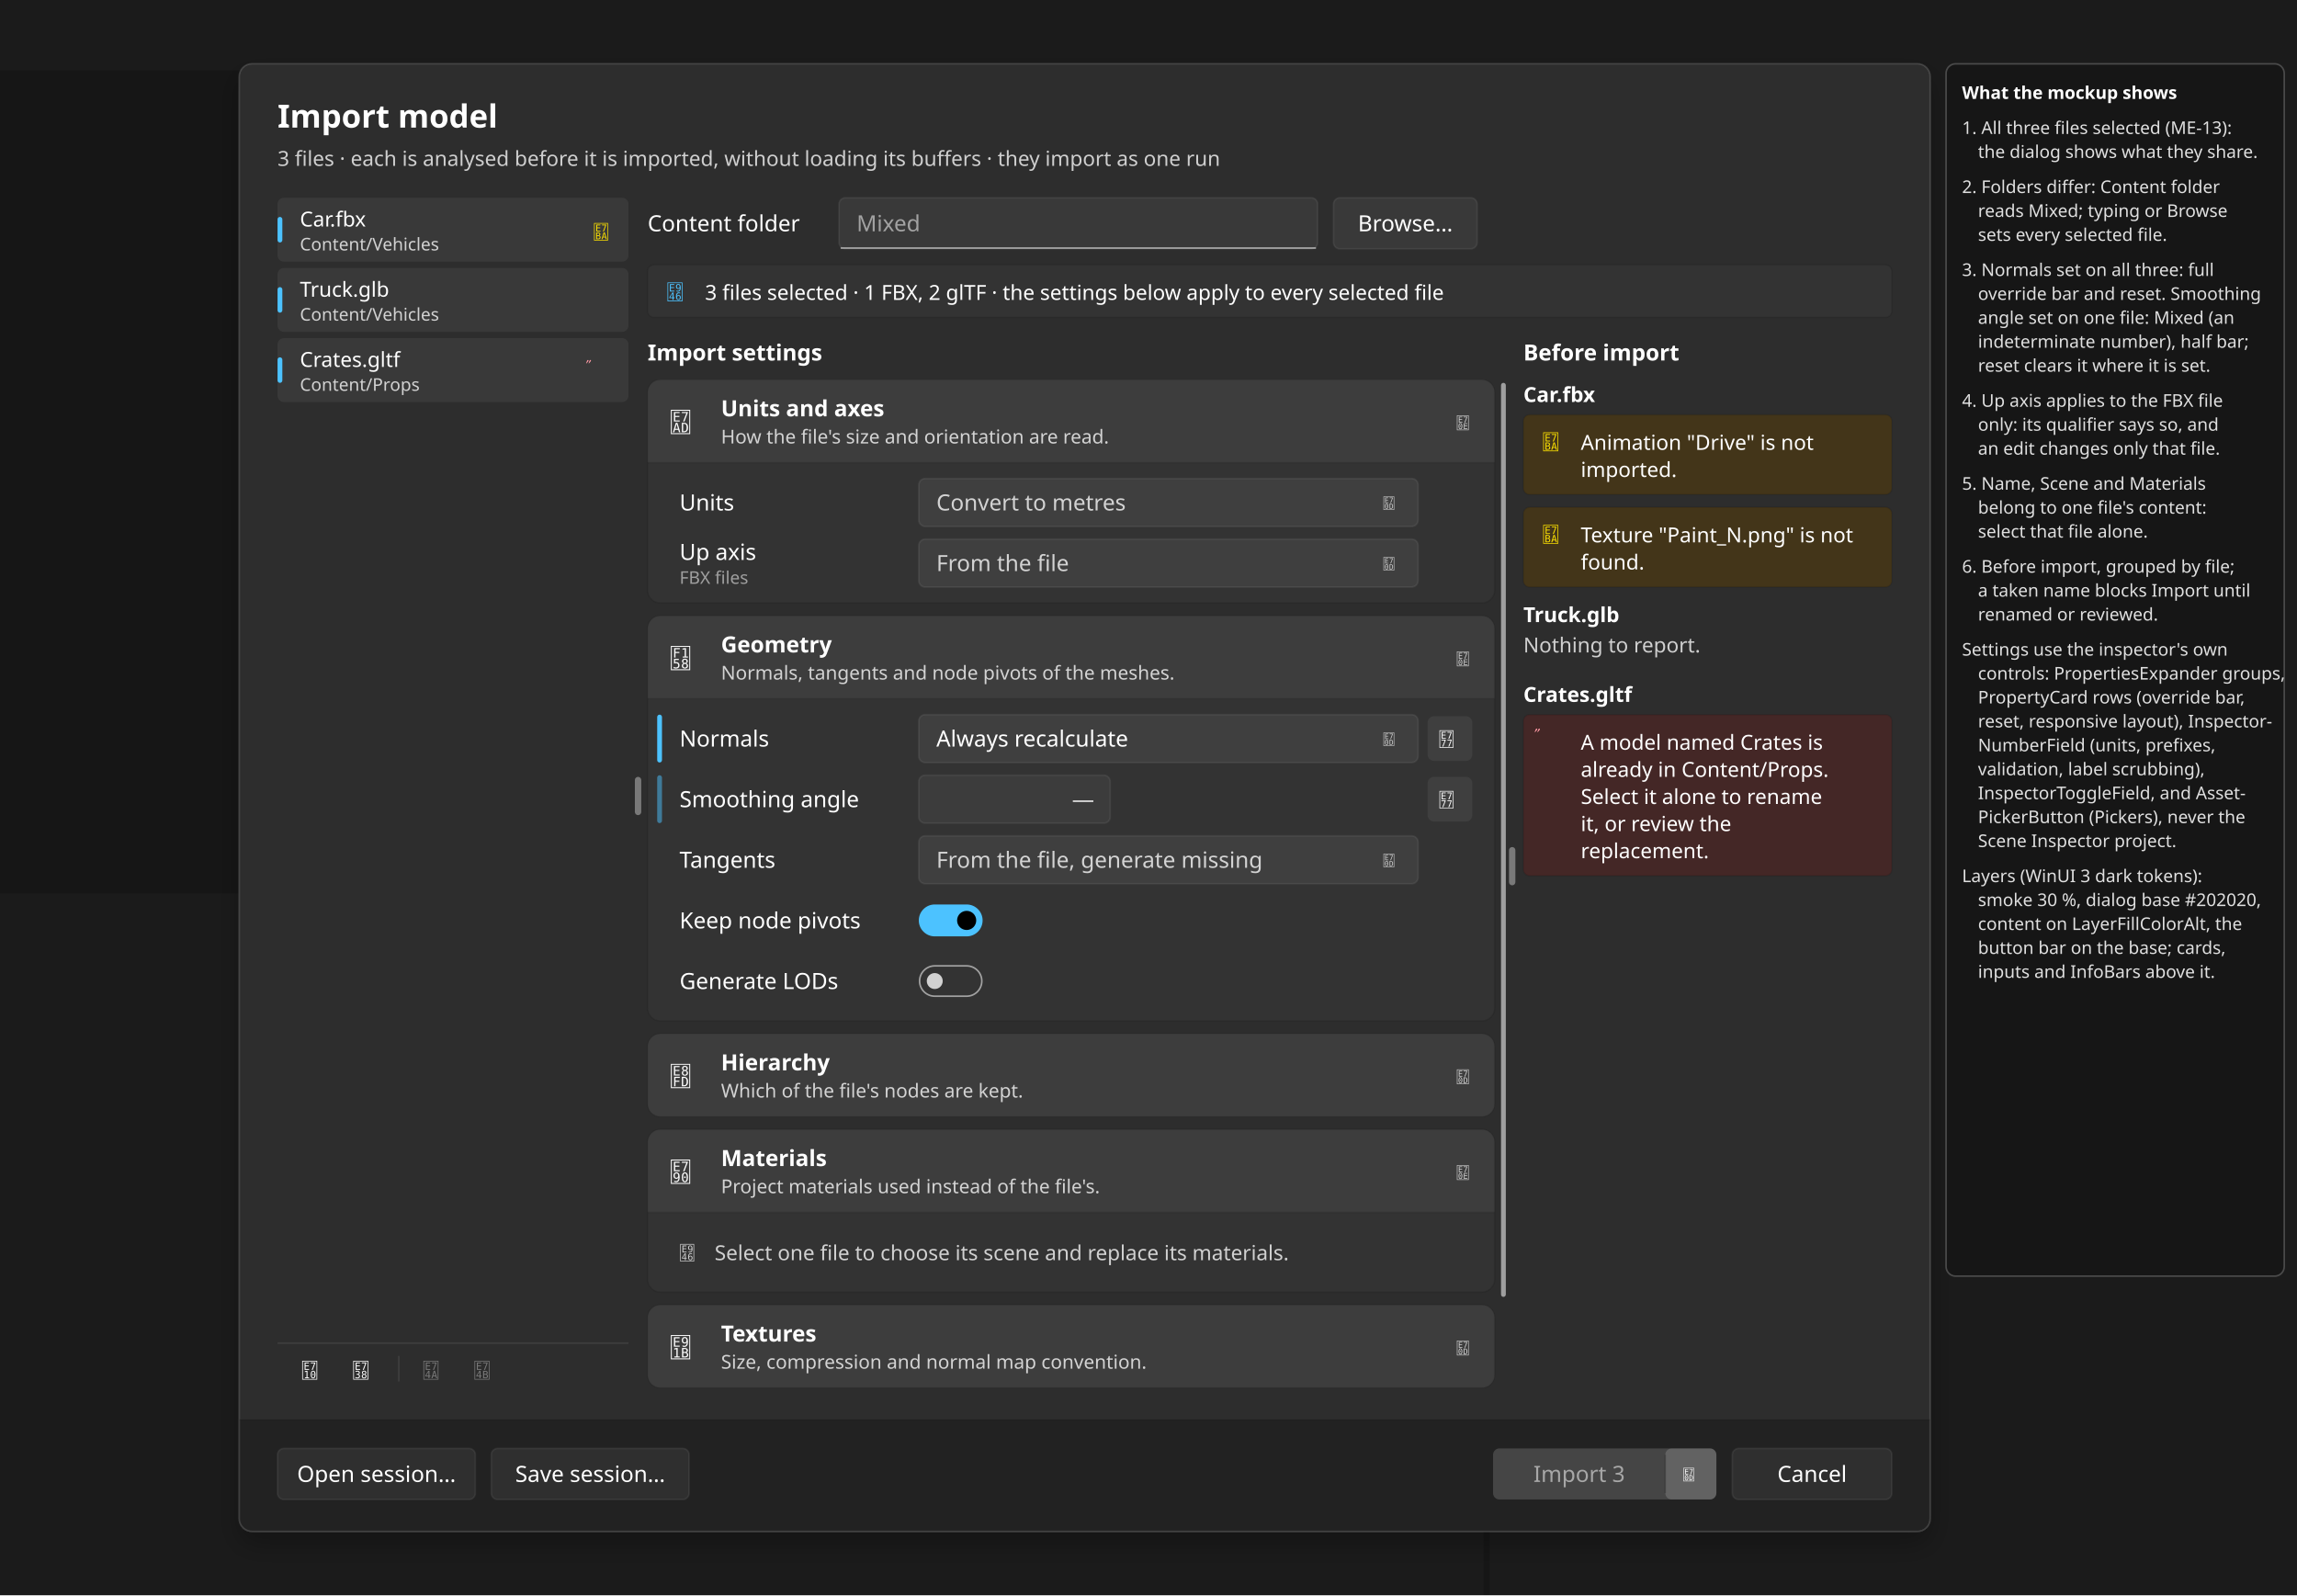
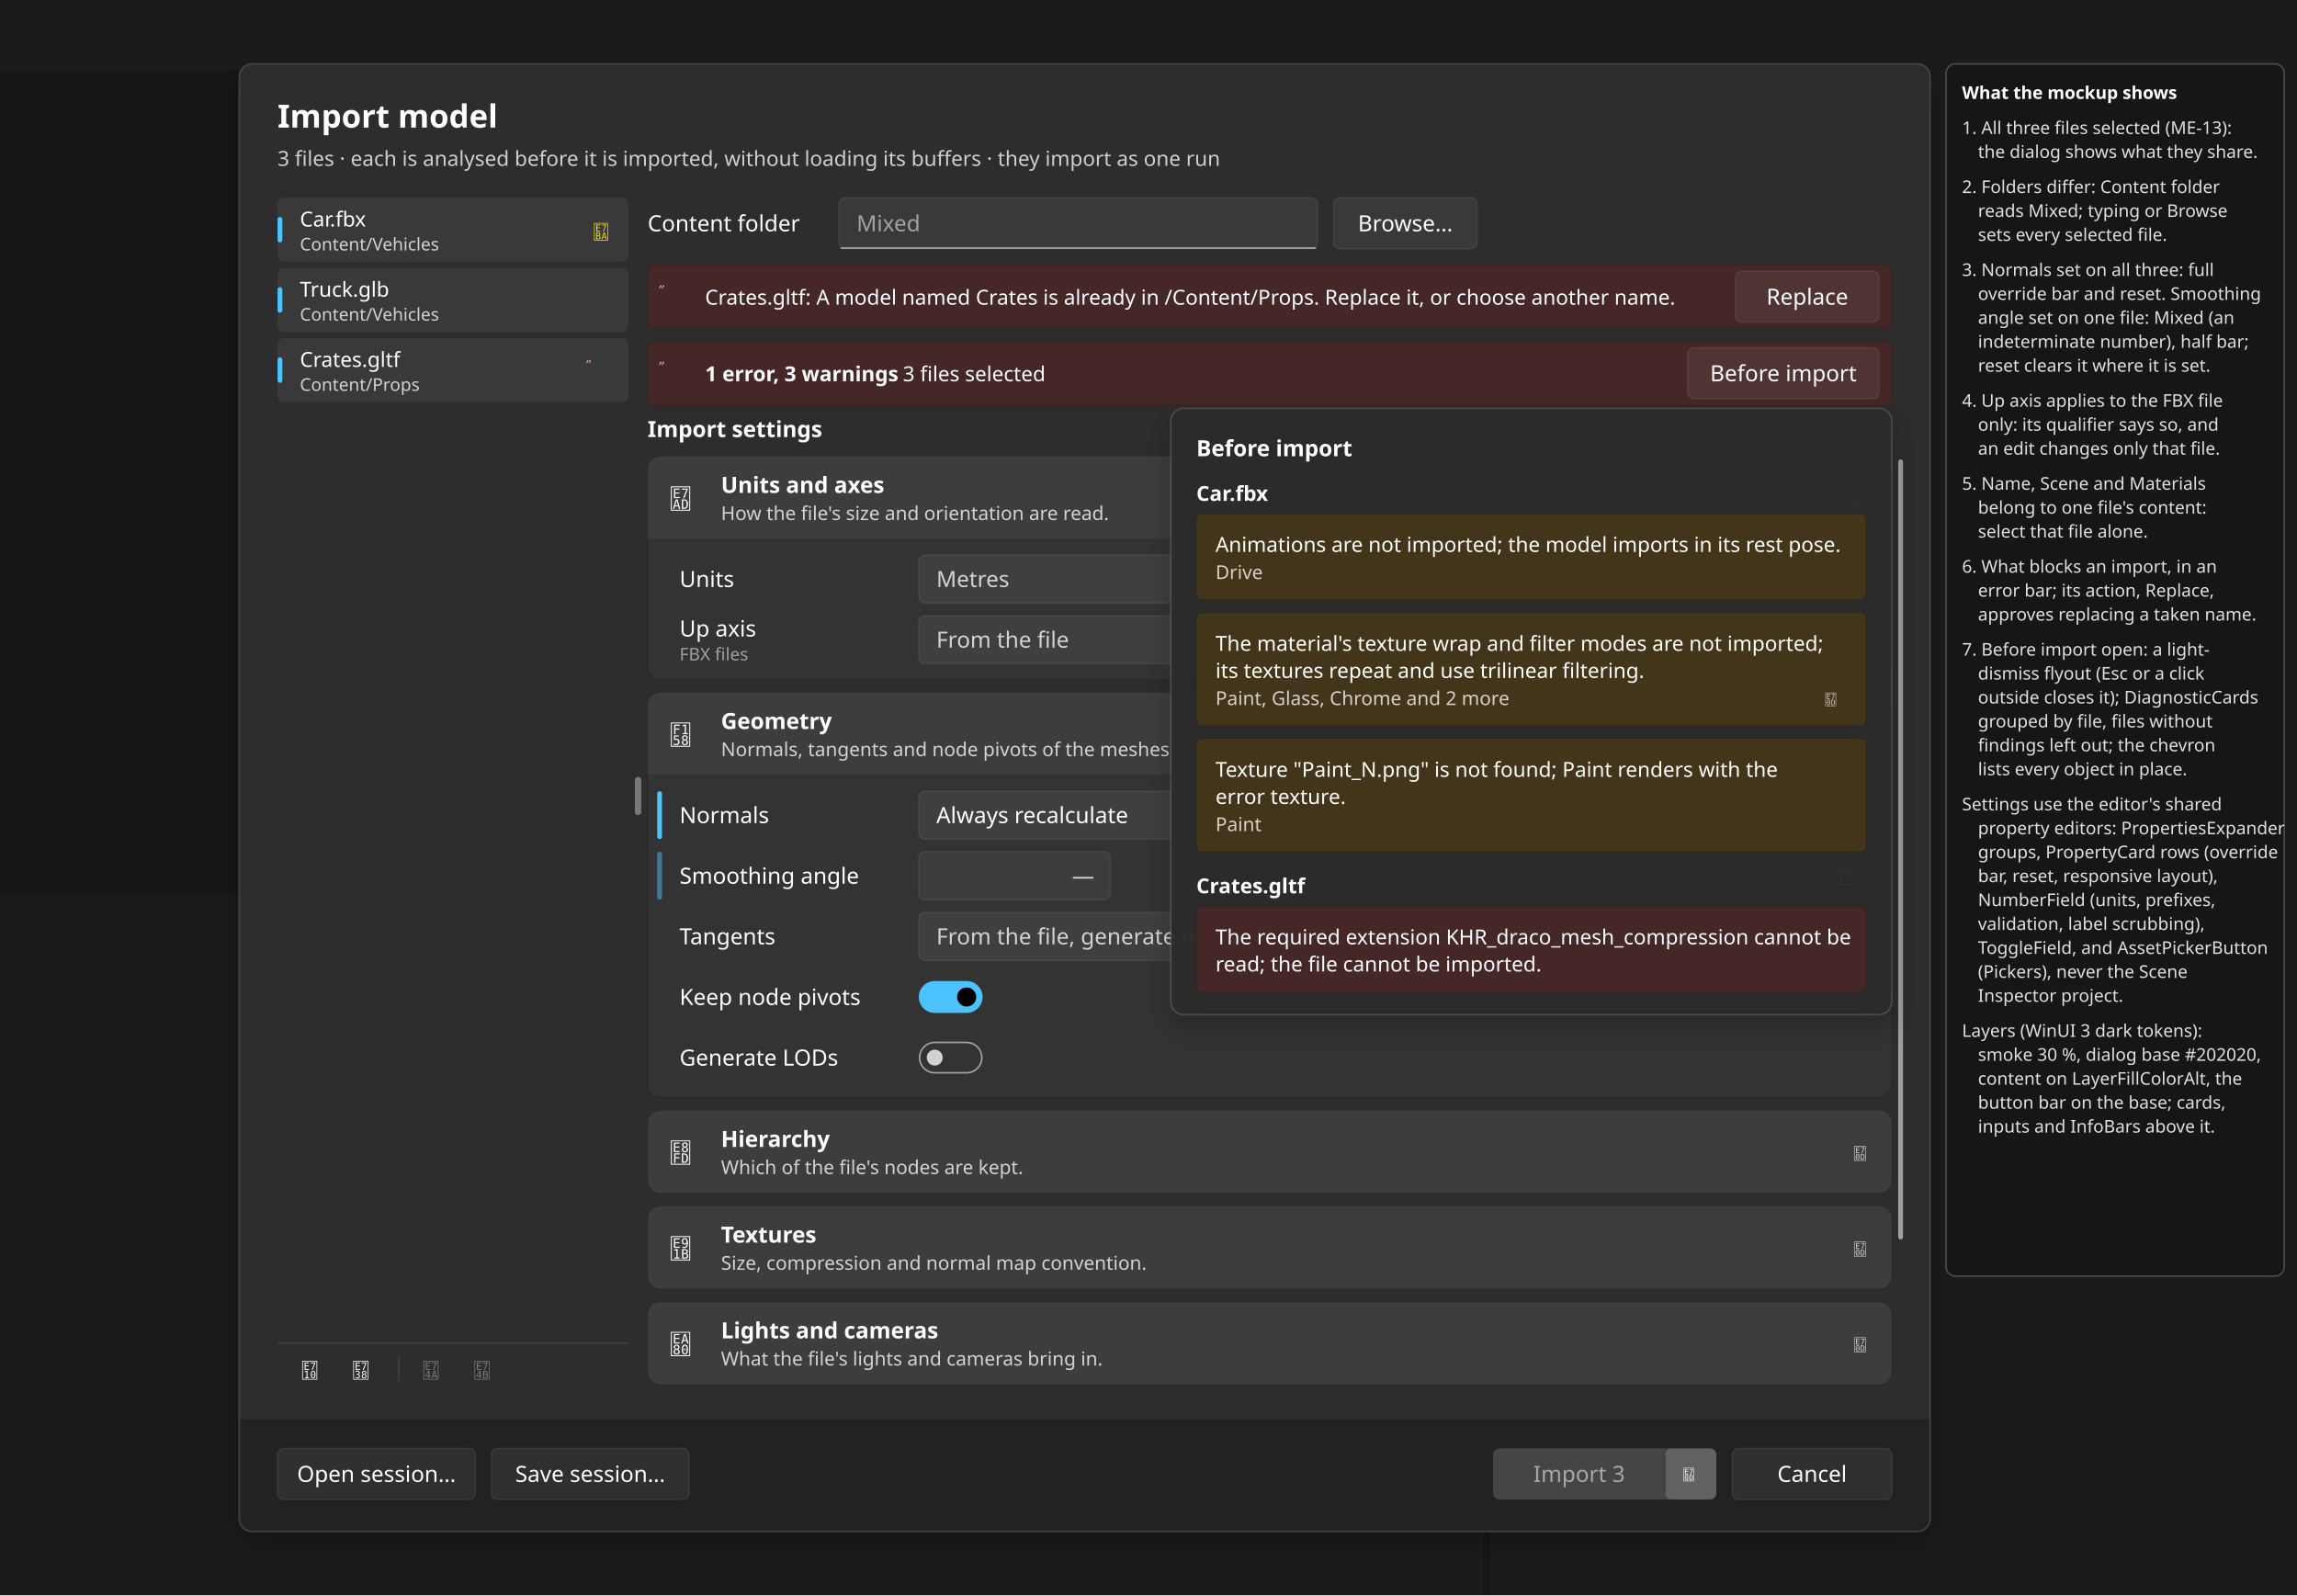
<svg xmlns="http://www.w3.org/2000/svg" width="1440" height="1000" viewBox="0 0 1440 1000" font-family="Segoe UI Variable, Segoe UI, sans-serif" font-size="14">
  <defs>
    <filter id="shadow" x="-20%" y="-20%" width="140%" height="140%">
      <feDropShadow dx="0" dy="8" stdDeviation="8" flood-color="#000000" flood-opacity="0.26" />
    </filter>
  </defs>
  <rect width="1440" height="1000" fill="#202020" />
  <rect x="0" y="0" width="1440" height="44" fill="#ffffff" fill-opacity="0.03" />
  <rect x="0" y="560" width="930" height="440" fill="#ffffff" fill-opacity="0.03" />
  <rect x="934" y="44" width="506" height="956" fill="#ffffff" fill-opacity="0.03" />
  <rect width="1440" height="1000" fill="#000000" fill-opacity="0.30" />
  <rect x="150" y="40" width="1060" height="920" rx="8" fill="#202020" stroke="#757575" stroke-opacity="0.40" filter="url(#shadow)" />
  <path d="M158,40 H1202 A8,8 0 0 1 1210,48 V890 H150 V48 A8,8 0 0 1 158,40Z" fill="#ffffff" fill-opacity="0.051" />
  <line x1="150" y1="890" x2="1210" y2="890" stroke="#000000" stroke-opacity="0.10" />
  <text x="174" y="80" font-size="20" font-weight="600" fill="#ffffff">Import model</text>
  <text x="174" y="104" font-size="13" fill="#ffffff" fill-opacity="0.773">3 files · each is analysed before it is imported, without loading its buffers · they import as one run</text>
  <rect x="174" y="124" width="220" height="40" rx="4" fill="#ffffff" fill-opacity="0.059" />
  <rect x="174" y="136" width="3" height="16" rx="1.5" fill="#4cc2ff" />
  <text x="188" y="142" font-size="13" fill="#ffffff">Car.fbx</text>
  <text x="188" y="157" font-size="11" fill="#ffffff" fill-opacity="0.773">Content/Vehicles</text>
  <text x="372" y="150" font-family="Segoe Fluent Icons, Segoe MDL2 Assets" font-size="13" fill="#fce100"></text>
  <rect x="174" y="168" width="220" height="40" rx="4" fill="#ffffff" fill-opacity="0.059" />
  <rect x="174" y="180" width="3" height="16" rx="1.5" fill="#4cc2ff" />
  <text x="188" y="186" font-size="13" fill="#ffffff">Truck.glb</text>
  <text x="188" y="201" font-size="11" fill="#ffffff" fill-opacity="0.773">Content/Vehicles</text>
  <rect x="174" y="212" width="220" height="40" rx="4" fill="#ffffff" fill-opacity="0.059" />
  <rect x="174" y="224" width="3" height="16" rx="1.5" fill="#4cc2ff" />
  <text x="188" y="230" font-size="13" fill="#ffffff">Crates.gltf</text>
  <text x="188" y="245" font-size="11" fill="#ffffff" fill-opacity="0.773">Content/Props</text>
  <text x="372" y="238" font-family="Segoe Fluent Icons, Segoe MDL2 Assets" font-size="13" fill="#ff99a4"></text>
  <line x1="174" y1="842" x2="394" y2="842" stroke="#ffffff" stroke-opacity="0.082" />
  <text x="189" y="864" font-family="Segoe Fluent Icons, Segoe MDL2 Assets" font-size="14" fill="#ffffff"></text>
  <text x="221" y="864" font-family="Segoe Fluent Icons, Segoe MDL2 Assets" font-size="14" fill="#ffffff"></text>
  <text x="265" y="864" font-family="Segoe Fluent Icons, Segoe MDL2 Assets" font-size="14" fill="#ffffff" fill-opacity="0.361"></text>
  <text x="297" y="864" font-family="Segoe Fluent Icons, Segoe MDL2 Assets" font-size="14" fill="#ffffff" fill-opacity="0.361"></text>
  <line x1="250" y1="850" x2="250" y2="866" stroke="#ffffff" stroke-opacity="0.082" />
  <rect x="398" y="487" width="4" height="24" rx="2" fill="#ffffff" fill-opacity="0.36" />
  <text x="406" y="145" fill="#ffffff">Content folder</text>
  <rect x="526" y="124" width="300" height="32" rx="4" fill="#ffffff" fill-opacity="0.059" stroke="#ffffff" stroke-opacity="0.07" />
  <line x1="527" y1="155.5" x2="825" y2="155.5" stroke="#ffffff" stroke-opacity="0.545" />
  <text x="537" y="145" fill="#ffffff" fill-opacity="0.529">Mixed</text>
  <rect x="836" y="124" width="90" height="32" rx="4" fill="#ffffff" fill-opacity="0.059" stroke="#ffffff" stroke-opacity="0.07" />
  <text x="881.0" y="145" text-anchor="middle" fill="#ffffff">Browse…</text>
-   <rect x="406" y="166" width="780" height="33" rx="4" fill="#ffffff" fill-opacity="0.031" stroke="#000000" stroke-opacity="0.10" />
-   <text x="418" y="188" font-family="Segoe Fluent Icons, Segoe MDL2 Assets" font-size="14" fill="#4cc2ff"></text>
-   <text x="442" y="188" font-size="13" fill="#ffffff">3 files selected · 1 FBX, 2 glTF · the settings below apply to every selected file</text>
-   <text x="406" y="226" font-weight="600" fill="#ffffff">Import settings</text>
-   <clipPath id="settings212">
-     <rect x="402" y="238" width="539" height="636" />
+   <rect x="406" y="166" width="780" height="40" rx="4" fill="#442726" stroke="#000000" stroke-opacity="0.10" />
+   <text x="418" y="192" font-family="Segoe Fluent Icons, Segoe MDL2 Assets" font-size="14" fill="#ff99a4"></text>
+   <text x="442" y="191" font-size="13" fill="#ffffff">Crates.gltf: A model named Crates is already in /Content/Props. Replace it, or choose another name.</text>
+   <rect x="1088" y="170" width="90" height="32" rx="4" fill="#ffffff" fill-opacity="0.059" stroke="#ffffff" stroke-opacity="0.07" />
+   <text x="1133.0" y="191" text-anchor="middle" fill="#ffffff">Replace</text>
+   <rect x="406" y="214" width="780" height="40" rx="4" fill="#442726" stroke="#000000" stroke-opacity="0.10" />
+   <text x="418" y="240" font-family="Segoe Fluent Icons, Segoe MDL2 Assets" font-size="14" fill="#ff99a4"></text>
+   <text x="442" y="239" font-size="13" font-weight="600" fill="#ffffff">1 error, 3 warnings</text>
+   <text x="566" y="239" font-size="13" fill="#ffffff">3 files selected</text>
+   <rect x="1058" y="218" width="120" height="32" rx="4" fill="#ffffff" fill-opacity="0.059" stroke="#ffffff" stroke-opacity="0.07" />
+   <text x="1118.0" y="239" text-anchor="middle" fill="#ffffff">Before import</text>
+   <text x="406" y="274" font-weight="600" fill="#ffffff">Import settings</text>
+   <clipPath id="settings260">
+     <rect x="402" y="286" width="788" height="588" />
  </clipPath>
-   <g clip-path="url(#settings212)">
-     <rect x="406" y="238" width="531" height="140" rx="8" fill="#ffffff" fill-opacity="0.031" stroke="#000000" stroke-opacity="0.10" />
-     <path d="M406 290 V246 a8 8 0 0 1 8 -8 H929 a8 8 0 0 1 8 8 V290 Z" fill="#ffffff" fill-opacity="0.051" />
-     <line x1="406" y1="290" x2="937" y2="290" stroke="#000000" stroke-opacity="0.10" />
-     <text x="420" y="271" font-family="Segoe Fluent Icons, Segoe MDL2 Assets" font-size="18" fill="#ffffff"></text>
-     <text x="452" y="261" font-weight="600" fill="#ffffff">Units and axes</text>
-     <text x="452" y="278" font-size="12" fill="#ffffff" fill-opacity="0.773">How the file's size and orientation are read.</text>
-     <text x="913" y="269" font-family="Segoe Fluent Icons, Segoe MDL2 Assets" font-size="11" fill="#ffffff" fill-opacity="0.77"></text>
-     <text x="426" y="320" fill="#ffffff">Units</text>
-     <rect x="576" y="300" width="313" height="30" rx="4" fill="#ffffff" fill-opacity="0.059" stroke="#ffffff" stroke-opacity="0.07" />
-     <text x="587" y="320" fill="#ffffff" fill-opacity="0.773">Convert to metres</text>
-     <text x="867" y="319" font-family="Segoe Fluent Icons, Segoe MDL2 Assets" font-size="10" fill="#ffffff" fill-opacity="0.77"></text>
-     <text x="426" y="351" fill="#ffffff">Up axis</text>
-     <text x="426" y="366" font-size="11" fill="#ffffff" fill-opacity="0.529">FBX files</text>
-     <rect x="576" y="338" width="313" height="30" rx="4" fill="#ffffff" fill-opacity="0.059" stroke="#ffffff" stroke-opacity="0.07" />
-     <text x="587" y="358" fill="#ffffff" fill-opacity="0.773">From the file</text>
-     <text x="867" y="357" font-family="Segoe Fluent Icons, Segoe MDL2 Assets" font-size="10" fill="#ffffff" fill-opacity="0.77"></text>
-     <rect x="406" y="386" width="531" height="254" rx="8" fill="#ffffff" fill-opacity="0.031" stroke="#000000" stroke-opacity="0.10" />
-     <path d="M406 438 V394 a8 8 0 0 1 8 -8 H929 a8 8 0 0 1 8 8 V438 Z" fill="#ffffff" fill-opacity="0.051" />
-     <line x1="406" y1="438" x2="937" y2="438" stroke="#000000" stroke-opacity="0.10" />
-     <text x="420" y="419" font-family="Segoe Fluent Icons, Segoe MDL2 Assets" font-size="18" fill="#ffffff"></text>
-     <text x="452" y="409" font-weight="600" fill="#ffffff">Geometry</text>
-     <text x="452" y="426" font-size="12" fill="#ffffff" fill-opacity="0.773">Normals, tangents and node pivots of the meshes.</text>
-     <text x="913" y="417" font-family="Segoe Fluent Icons, Segoe MDL2 Assets" font-size="11" fill="#ffffff" fill-opacity="0.77"></text>
-     <rect x="412" y="448" width="3" height="30" rx="1.5" fill="#4cc2ff" />
-     <text x="426" y="468" fill="#ffffff">Normals</text>
-     <rect x="576" y="448" width="313" height="30" rx="4" fill="#ffffff" fill-opacity="0.059" stroke="#ffffff" stroke-opacity="0.07" />
-     <text x="587" y="468" fill="#ffffff">Always recalculate</text>
-     <text x="867" y="467" font-family="Segoe Fluent Icons, Segoe MDL2 Assets" font-size="10" fill="#ffffff" fill-opacity="0.77"></text>
-     <rect x="895" y="449" width="28" height="28" rx="4" fill="#ffffff" fill-opacity="0.059" />
-     <text x="902" y="468" font-family="Segoe Fluent Icons, Segoe MDL2 Assets" font-size="13" fill="#ffffff"></text>
-     <rect x="412" y="486" width="3" height="30" rx="1.5" fill="#4cc2ff" fill-opacity="0.5" />
-     <text x="426" y="506" fill="#ffffff">Smoothing angle</text>
-     <rect x="576" y="486" width="120" height="30" rx="4" fill="#ffffff" fill-opacity="0.043" stroke="#ffffff" stroke-opacity="0.07" />
-     <text x="686" y="506.0" text-anchor="end" fill="#ffffff" fill-opacity="0.773">—</text>
-     <rect x="895" y="487" width="28" height="28" rx="4" fill="#ffffff" fill-opacity="0.059" />
-     <text x="902" y="506" font-family="Segoe Fluent Icons, Segoe MDL2 Assets" font-size="13" fill="#ffffff"></text>
-     <text x="426" y="544" fill="#ffffff">Tangents</text>
-     <rect x="576" y="524" width="313" height="30" rx="4" fill="#ffffff" fill-opacity="0.059" stroke="#ffffff" stroke-opacity="0.07" />
-     <text x="587" y="544" fill="#ffffff" fill-opacity="0.773">From the file, generate missing</text>
-     <text x="867" y="543" font-family="Segoe Fluent Icons, Segoe MDL2 Assets" font-size="10" fill="#ffffff" fill-opacity="0.77"></text>
-     <text x="426" y="582" fill="#ffffff">Keep node pivots</text>
-     <rect x="576" y="567" width="40" height="20" rx="10" fill="#4cc2ff" />
-     <circle cx="606" cy="577" r="6" fill="#000000" />
-     <text x="426" y="620" fill="#ffffff">Generate LODs</text>
-     <rect x="576.5" y="605.5" width="39" height="19" rx="9.5" fill="none" stroke="#ffffff" stroke-opacity="0.545" />
-     <circle cx="586" cy="615" r="5" fill="#ffffff" fill-opacity="0.77" />
-     <rect x="406" y="648" width="531" height="52" rx="8" fill="#ffffff" fill-opacity="0.031" stroke="#000000" stroke-opacity="0.10" />
-     <rect x="406" y="648" width="531" height="52" rx="8" fill="#ffffff" fill-opacity="0.051" />
-     <text x="420" y="681" font-family="Segoe Fluent Icons, Segoe MDL2 Assets" font-size="18" fill="#ffffff"></text>
-     <text x="452" y="671" font-weight="600" fill="#ffffff">Hierarchy</text>
-     <text x="452" y="688" font-size="12" fill="#ffffff" fill-opacity="0.773">Which of the file's nodes are kept.</text>
-     <text x="913" y="679" font-family="Segoe Fluent Icons, Segoe MDL2 Assets" font-size="11" fill="#ffffff" fill-opacity="0.77"></text>
-     <rect x="406" y="708" width="531" height="102" rx="8" fill="#ffffff" fill-opacity="0.031" stroke="#000000" stroke-opacity="0.10" />
-     <path d="M406 760 V716 a8 8 0 0 1 8 -8 H929 a8 8 0 0 1 8 8 V760 Z" fill="#ffffff" fill-opacity="0.051" />
-     <line x1="406" y1="760" x2="937" y2="760" stroke="#000000" stroke-opacity="0.10" />
-     <text x="420" y="741" font-family="Segoe Fluent Icons, Segoe MDL2 Assets" font-size="18" fill="#ffffff"></text>
-     <text x="452" y="731" font-weight="600" fill="#ffffff">Materials</text>
-     <text x="452" y="748" font-size="12" fill="#ffffff" fill-opacity="0.773">Project materials used instead of the file's.</text>
-     <text x="913" y="739" font-family="Segoe Fluent Icons, Segoe MDL2 Assets" font-size="11" fill="#ffffff" fill-opacity="0.77"></text>
-     <text x="426" y="790" font-family="Segoe Fluent Icons, Segoe MDL2 Assets" font-size="13" fill="#ffffff" fill-opacity="0.77"></text>
-     <text x="448" y="790" font-size="13" fill="#ffffff" fill-opacity="0.773">Select one file to choose its scene and replace its materials.</text>
-     <rect x="406" y="818" width="531" height="52" rx="8" fill="#ffffff" fill-opacity="0.031" stroke="#000000" stroke-opacity="0.10" />
-     <rect x="406" y="818" width="531" height="52" rx="8" fill="#ffffff" fill-opacity="0.051" />
-     <text x="420" y="851" font-family="Segoe Fluent Icons, Segoe MDL2 Assets" font-size="18" fill="#ffffff"></text>
-     <text x="452" y="841" font-weight="600" fill="#ffffff">Textures</text>
-     <text x="452" y="858" font-size="12" fill="#ffffff" fill-opacity="0.773">Size, compression and normal map convention.</text>
-     <text x="913" y="849" font-family="Segoe Fluent Icons, Segoe MDL2 Assets" font-size="11" fill="#ffffff" fill-opacity="0.77"></text>
-     <rect x="406" y="878" width="531" height="52" rx="8" fill="#ffffff" fill-opacity="0.031" stroke="#000000" stroke-opacity="0.10" />
-     <rect x="406" y="878" width="531" height="52" rx="8" fill="#ffffff" fill-opacity="0.051" />
-     <text x="420" y="911" font-family="Segoe Fluent Icons, Segoe MDL2 Assets" font-size="18" fill="#ffffff"></text>
-     <text x="452" y="901" font-weight="600" fill="#ffffff">Lights and cameras</text>
-     <text x="452" y="918" font-size="12" fill="#ffffff" fill-opacity="0.773">What the file's lights and cameras bring in.</text>
-     <text x="913" y="909" font-family="Segoe Fluent Icons, Segoe MDL2 Assets" font-size="11" fill="#ffffff" fill-opacity="0.77"></text>
+   <g clip-path="url(#settings260)">
+     <rect x="406" y="286" width="780" height="140" rx="8" fill="#ffffff" fill-opacity="0.031" stroke="#000000" stroke-opacity="0.10" />
+     <path d="M406 338 V294 a8 8 0 0 1 8 -8 H1178 a8 8 0 0 1 8 8 V338 Z" fill="#ffffff" fill-opacity="0.051" />
+     <line x1="406" y1="338" x2="1186" y2="338" stroke="#000000" stroke-opacity="0.10" />
+     <text x="420" y="319" font-family="Segoe Fluent Icons, Segoe MDL2 Assets" font-size="18" fill="#ffffff"></text>
+     <text x="452" y="309" font-weight="600" fill="#ffffff">Units and axes</text>
+     <text x="452" y="326" font-size="12" fill="#ffffff" fill-opacity="0.773">How the file's size and orientation are read.</text>
+     <text x="1162" y="317" font-family="Segoe Fluent Icons, Segoe MDL2 Assets" font-size="11" fill="#ffffff" fill-opacity="0.77"></text>
+     <text x="426" y="368" fill="#ffffff">Units</text>
+     <rect x="576" y="348" width="562" height="30" rx="4" fill="#ffffff" fill-opacity="0.059" stroke="#ffffff" stroke-opacity="0.07" />
+     <text x="587" y="368" fill="#ffffff" fill-opacity="0.773">Metres</text>
+     <text x="1116" y="367" font-family="Segoe Fluent Icons, Segoe MDL2 Assets" font-size="10" fill="#ffffff" fill-opacity="0.77"></text>
+     <text x="426" y="399" fill="#ffffff">Up axis</text>
+     <text x="426" y="414" font-size="11" fill="#ffffff" fill-opacity="0.529">FBX files</text>
+     <rect x="576" y="386" width="562" height="30" rx="4" fill="#ffffff" fill-opacity="0.059" stroke="#ffffff" stroke-opacity="0.07" />
+     <text x="587" y="406" fill="#ffffff" fill-opacity="0.773">From the file</text>
+     <text x="1116" y="405" font-family="Segoe Fluent Icons, Segoe MDL2 Assets" font-size="10" fill="#ffffff" fill-opacity="0.77"></text>
+     <rect x="406" y="434" width="780" height="254" rx="8" fill="#ffffff" fill-opacity="0.031" stroke="#000000" stroke-opacity="0.10" />
+     <path d="M406 486 V442 a8 8 0 0 1 8 -8 H1178 a8 8 0 0 1 8 8 V486 Z" fill="#ffffff" fill-opacity="0.051" />
+     <line x1="406" y1="486" x2="1186" y2="486" stroke="#000000" stroke-opacity="0.10" />
+     <text x="420" y="467" font-family="Segoe Fluent Icons, Segoe MDL2 Assets" font-size="18" fill="#ffffff"></text>
+     <text x="452" y="457" font-weight="600" fill="#ffffff">Geometry</text>
+     <text x="452" y="474" font-size="12" fill="#ffffff" fill-opacity="0.773">Normals, tangents and node pivots of the meshes.</text>
+     <text x="1162" y="465" font-family="Segoe Fluent Icons, Segoe MDL2 Assets" font-size="11" fill="#ffffff" fill-opacity="0.77"></text>
+     <rect x="412" y="496" width="3" height="30" rx="1.5" fill="#4cc2ff" />
+     <text x="426" y="516" fill="#ffffff">Normals</text>
+     <rect x="576" y="496" width="562" height="30" rx="4" fill="#ffffff" fill-opacity="0.059" stroke="#ffffff" stroke-opacity="0.07" />
+     <text x="587" y="516" fill="#ffffff">Always recalculate</text>
+     <text x="1116" y="515" font-family="Segoe Fluent Icons, Segoe MDL2 Assets" font-size="10" fill="#ffffff" fill-opacity="0.77"></text>
+     <rect x="1144" y="497" width="28" height="28" rx="4" fill="#ffffff" fill-opacity="0.059" />
+     <text x="1151" y="516" font-family="Segoe Fluent Icons, Segoe MDL2 Assets" font-size="13" fill="#ffffff"></text>
+     <rect x="412" y="534" width="3" height="30" rx="1.5" fill="#4cc2ff" fill-opacity="0.5" />
+     <text x="426" y="554" fill="#ffffff">Smoothing angle</text>
+     <rect x="576" y="534" width="120" height="30" rx="4" fill="#ffffff" fill-opacity="0.043" stroke="#ffffff" stroke-opacity="0.07" />
+     <text x="686" y="554.0" text-anchor="end" fill="#ffffff" fill-opacity="0.773">—</text>
+     <rect x="1144" y="535" width="28" height="28" rx="4" fill="#ffffff" fill-opacity="0.059" />
+     <text x="1151" y="554" font-family="Segoe Fluent Icons, Segoe MDL2 Assets" font-size="13" fill="#ffffff"></text>
+     <text x="426" y="592" fill="#ffffff">Tangents</text>
+     <rect x="576" y="572" width="562" height="30" rx="4" fill="#ffffff" fill-opacity="0.059" stroke="#ffffff" stroke-opacity="0.07" />
+     <text x="587" y="592" fill="#ffffff" fill-opacity="0.773">From the file, generate missing</text>
+     <text x="1116" y="591" font-family="Segoe Fluent Icons, Segoe MDL2 Assets" font-size="10" fill="#ffffff" fill-opacity="0.77"></text>
+     <text x="426" y="630" fill="#ffffff">Keep node pivots</text>
+     <rect x="576" y="615" width="40" height="20" rx="10" fill="#4cc2ff" />
+     <circle cx="606" cy="625" r="6" fill="#000000" />
+     <text x="426" y="668" fill="#ffffff">Generate LODs</text>
+     <rect x="576.5" y="653.5" width="39" height="19" rx="9.5" fill="none" stroke="#ffffff" stroke-opacity="0.545" />
+     <circle cx="586" cy="663" r="5" fill="#ffffff" fill-opacity="0.77" />
+     <rect x="406" y="696" width="780" height="52" rx="8" fill="#ffffff" fill-opacity="0.031" stroke="#000000" stroke-opacity="0.10" />
+     <rect x="406" y="696" width="780" height="52" rx="8" fill="#ffffff" fill-opacity="0.051" />
+     <text x="420" y="729" font-family="Segoe Fluent Icons, Segoe MDL2 Assets" font-size="18" fill="#ffffff"></text>
+     <text x="452" y="719" font-weight="600" fill="#ffffff">Hierarchy</text>
+     <text x="452" y="736" font-size="12" fill="#ffffff" fill-opacity="0.773">Which of the file's nodes are kept.</text>
+     <text x="1162" y="727" font-family="Segoe Fluent Icons, Segoe MDL2 Assets" font-size="11" fill="#ffffff" fill-opacity="0.77"></text>
+     <rect x="406" y="756" width="780" height="52" rx="8" fill="#ffffff" fill-opacity="0.031" stroke="#000000" stroke-opacity="0.10" />
+     <rect x="406" y="756" width="780" height="52" rx="8" fill="#ffffff" fill-opacity="0.051" />
+     <text x="420" y="789" font-family="Segoe Fluent Icons, Segoe MDL2 Assets" font-size="18" fill="#ffffff"></text>
+     <text x="452" y="779" font-weight="600" fill="#ffffff">Textures</text>
+     <text x="452" y="796" font-size="12" fill="#ffffff" fill-opacity="0.773">Size, compression and normal map convention.</text>
+     <text x="1162" y="787" font-family="Segoe Fluent Icons, Segoe MDL2 Assets" font-size="11" fill="#ffffff" fill-opacity="0.77"></text>
+     <rect x="406" y="816" width="780" height="52" rx="8" fill="#ffffff" fill-opacity="0.031" stroke="#000000" stroke-opacity="0.10" />
+     <rect x="406" y="816" width="780" height="52" rx="8" fill="#ffffff" fill-opacity="0.051" />
+     <text x="420" y="849" font-family="Segoe Fluent Icons, Segoe MDL2 Assets" font-size="18" fill="#ffffff"></text>
+     <text x="452" y="839" font-weight="600" fill="#ffffff">Lights and cameras</text>
+     <text x="452" y="856" font-size="12" fill="#ffffff" fill-opacity="0.773">What the file's lights and cameras bring in.</text>
+     <text x="1162" y="847" font-family="Segoe Fluent Icons, Segoe MDL2 Assets" font-size="11" fill="#ffffff" fill-opacity="0.77"></text>
+     <rect x="406" y="876" width="780" height="102" rx="8" fill="#ffffff" fill-opacity="0.031" stroke="#000000" stroke-opacity="0.10" />
+     <path d="M406 928 V884 a8 8 0 0 1 8 -8 H1178 a8 8 0 0 1 8 8 V928 Z" fill="#ffffff" fill-opacity="0.051" />
+     <line x1="406" y1="928" x2="1186" y2="928" stroke="#000000" stroke-opacity="0.10" />
+     <text x="420" y="909" font-family="Segoe Fluent Icons, Segoe MDL2 Assets" font-size="18" fill="#ffffff"></text>
+     <text x="452" y="899" font-weight="600" fill="#ffffff">Materials</text>
+     <text x="452" y="916" font-size="12" fill="#ffffff" fill-opacity="0.773">Project materials used instead of the file's.</text>
+     <text x="1162" y="907" font-family="Segoe Fluent Icons, Segoe MDL2 Assets" font-size="11" fill="#ffffff" fill-opacity="0.77"></text>
+     <text x="426" y="958" font-family="Segoe Fluent Icons, Segoe MDL2 Assets" font-size="13" fill="#ffffff" fill-opacity="0.77"></text>
+     <text x="448" y="958" font-size="13" fill="#ffffff" fill-opacity="0.773">Select one file to choose its scene and replace its materials.</text>
  </g>
-   <rect x="941" y="240" width="3" height="573" rx="1.5" fill="#ffffff" fill-opacity="0.545" />
-   <rect x="946" y="531" width="4" height="24" rx="2" fill="#ffffff" fill-opacity="0.36" />
-   <text x="955" y="226" font-weight="600" fill="#ffffff">Before import</text>
-   <text x="955" y="252" font-size="13" font-weight="600" fill="#ffffff">Car.fbx</text>
-   <rect x="955" y="260" width="231" height="50" rx="4" fill="#433519" stroke="#000000" stroke-opacity="0.10" />
-   <text x="967" y="282" font-family="Segoe Fluent Icons, Segoe MDL2 Assets" font-size="14" fill="#fce100"></text>
-   <text x="991" y="282" font-size="13" fill="#ffffff">Animation "Drive" is not</text>
-   <text x="991" y="299" font-size="13" fill="#ffffff">imported.</text>
-   <rect x="955" y="318" width="231" height="50" rx="4" fill="#433519" stroke="#000000" stroke-opacity="0.10" />
-   <text x="967" y="340" font-family="Segoe Fluent Icons, Segoe MDL2 Assets" font-size="14" fill="#fce100"></text>
-   <text x="991" y="340" font-size="13" fill="#ffffff">Texture "Paint_N.png" is not</text>
-   <text x="991" y="357" font-size="13" fill="#ffffff">found.</text>
-   <text x="955" y="390" font-size="13" font-weight="600" fill="#ffffff">Truck.glb</text>
-   <text x="955" y="409" font-size="13" fill="#ffffff" fill-opacity="0.773">Nothing to report.</text>
-   <text x="955" y="440" font-size="13" font-weight="600" fill="#ffffff">Crates.gltf</text>
-   <rect x="955" y="448" width="231" height="101" rx="4" fill="#442726" stroke="#000000" stroke-opacity="0.10" />
-   <text x="967" y="470" font-family="Segoe Fluent Icons, Segoe MDL2 Assets" font-size="14" fill="#ff99a4"></text>
-   <text x="991" y="470" font-size="13" fill="#ffffff">A model named Crates is</text>
-   <text x="991" y="487" font-size="13" fill="#ffffff">already in Content/Props.</text>
-   <text x="991" y="504" font-size="13" fill="#ffffff">Select it alone to rename</text>
-   <text x="991" y="521" font-size="13" fill="#ffffff">it, or review the</text>
-   <text x="991" y="538" font-size="13" fill="#ffffff">replacement.</text>
+   <rect x="1190" y="288" width="3" height="489" rx="1.5" fill="#ffffff" fill-opacity="0.545" />
  <rect x="174" y="908" width="124" height="32" rx="4" fill="#ffffff" fill-opacity="0.059" stroke="#ffffff" stroke-opacity="0.07" />
  <text x="236.0" y="929" text-anchor="middle" fill="#ffffff">Open session…</text>
  <rect x="308" y="908" width="124" height="32" rx="4" fill="#ffffff" fill-opacity="0.059" stroke="#ffffff" stroke-opacity="0.07" />
  <text x="370.0" y="929" text-anchor="middle" fill="#ffffff">Save session…</text>
  <rect x="936" y="908" width="140" height="32" rx="4" fill="#ffffff" fill-opacity="0.157" />
  <text x="990.0" y="929" text-anchor="middle" fill="#ffffff" fill-opacity="0.53">Import 3</text>
  <line x1="1044" y1="912" x2="1044" y2="936" stroke="#000000" stroke-opacity="0.25" />
  <rect x="1044" y="908" width="32" height="32" rx="4" fill="#ffffff" fill-opacity="0.157" />
  <text x="1055" y="928" font-family="Segoe Fluent Icons, Segoe MDL2 Assets" font-size="10" fill="#ffffff"></text>
  <rect x="1086" y="908" width="100" height="32" rx="4" fill="#ffffff" fill-opacity="0.059" stroke="#ffffff" stroke-opacity="0.07" />
  <text x="1136.0" y="929" text-anchor="middle" fill="#ffffff">Cancel</text>
+   <rect x="734" y="256" width="452" height="380" rx="8" fill="#2c2c2c" fill-opacity="0.96" stroke="#757575" stroke-opacity="0.40" filter="url(#shadow)" />
+   <text x="750" y="286" font-weight="600" fill="#ffffff">Before import</text>
+   <text x="750" y="314" font-size="13" font-weight="600" fill="#ffffff">Car.fbx</text>
+   <rect x="750" y="322" width="420" height="54" rx="4" fill="#433519" stroke="#000000" stroke-opacity="0.10" />
+   <text x="762" y="346" font-size="13" fill="#ffffff">Animations are not imported; the model imports in its rest pose.</text>
+   <text x="762" y="363" font-size="12" fill="#ffffff" fill-opacity="0.773">Drive</text>
+   <rect x="750" y="384" width="420" height="71" rx="4" fill="#433519" stroke="#000000" stroke-opacity="0.10" />
+   <text x="762" y="408" font-size="13" fill="#ffffff">The material's texture wrap and filter modes are not imported;</text>
+   <text x="762" y="425" font-size="13" fill="#ffffff">its textures repeat and use trilinear filtering.</text>
+   <text x="762" y="442" font-size="12" fill="#ffffff" fill-opacity="0.773">Paint, Glass, Chrome and 2 more</text>
+   <text x="1144" y="442" font-family="Segoe Fluent Icons, Segoe MDL2 Assets" font-size="10" fill="#ffffff" fill-opacity="0.77"></text>
+   <rect x="750" y="463" width="420" height="71" rx="4" fill="#433519" stroke="#000000" stroke-opacity="0.10" />
+   <text x="762" y="487" font-size="13" fill="#ffffff">Texture "Paint_N.png" is not found; Paint renders with the</text>
+   <text x="762" y="504" font-size="13" fill="#ffffff">error texture.</text>
+   <text x="762" y="521" font-size="12" fill="#ffffff" fill-opacity="0.773">Paint</text>
+   <text x="750" y="560" font-size="13" font-weight="600" fill="#ffffff">Crates.gltf</text>
+   <rect x="750" y="568" width="420" height="54" rx="4" fill="#442726" stroke="#000000" stroke-opacity="0.10" />
+   <text x="762" y="592" font-size="13" fill="#ffffff">The required extension KHR_draco_mesh_compression cannot be</text>
+   <text x="762" y="609" font-size="13" fill="#ffffff">read; the file cannot be imported.</text>
  <g font-size="11" fill="#e0e0e0">
    <rect x="1220" y="40" width="212" height="760" rx="6" fill="#161616" stroke="#4a4a4a" />
    <text x="1230" y="62" font-weight="600" fill="#ffffff">What the mockup shows</text>
    <text x="1230" y="84">1. All three files selected (ME-13):</text>
    <text x="1240" y="99">the dialog shows what they share.</text>
    <text x="1230" y="121">2. Folders differ: Content folder</text>
    <text x="1240" y="136">reads Mixed; typing or Browse</text>
    <text x="1240" y="151">sets every selected file.</text>
    <text x="1230" y="173">3. Normals set on all three: full</text>
    <text x="1240" y="188">override bar and reset. Smoothing</text>
    <text x="1240" y="203">angle set on one file: Mixed (an</text>
    <text x="1240" y="218">indeterminate number), half bar;</text>
    <text x="1240" y="233">reset clears it where it is set.</text>
    <text x="1230" y="255">4. Up axis applies to the FBX file</text>
    <text x="1240" y="270">only: its qualifier says so, and</text>
    <text x="1240" y="285">an edit changes only that file.</text>
    <text x="1230" y="307">5. Name, Scene and Materials</text>
    <text x="1240" y="322">belong to one file's content:</text>
    <text x="1240" y="337">select that file alone.</text>
-     <text x="1230" y="359">6. Before import, grouped by file;</text>
-     <text x="1240" y="374">a taken name blocks Import until</text>
-     <text x="1240" y="389">renamed or reviewed.</text>
-     <text x="1230" y="411">Settings use the inspector's own</text>
-     <text x="1240" y="426">controls: PropertiesExpander groups,</text>
-     <text x="1240" y="441">PropertyCard rows (override bar,</text>
-     <text x="1240" y="456">reset, responsive layout), Inspector-</text>
-     <text x="1240" y="471">NumberField (units, prefixes,</text>
-     <text x="1240" y="486">validation, label scrubbing),</text>
-     <text x="1240" y="501">InspectorToggleField, and Asset-</text>
-     <text x="1240" y="516">PickerButton (Pickers), never the</text>
-     <text x="1240" y="531">Scene Inspector project.</text>
-     <text x="1230" y="553">Layers (WinUI 3 dark tokens):</text>
-     <text x="1240" y="568">smoke 30 %, dialog base #202020,</text>
-     <text x="1240" y="583">content on LayerFillColorAlt, the</text>
-     <text x="1240" y="598">button bar on the base; cards,</text>
-     <text x="1240" y="613">inputs and InfoBars above it.</text>
+     <text x="1230" y="359">6. What blocks an import, in an</text>
+     <text x="1240" y="374">error bar; its action, Replace,</text>
+     <text x="1240" y="389">approves replacing a taken name.</text>
+     <text x="1230" y="411">7. Before import open: a light-</text>
+     <text x="1240" y="426">dismiss flyout (Esc or a click</text>
+     <text x="1240" y="441">outside closes it); DiagnosticCards</text>
+     <text x="1240" y="456">grouped by file, files without</text>
+     <text x="1240" y="471">findings left out; the chevron</text>
+     <text x="1240" y="486">lists every object in place.</text>
+     <text x="1230" y="508">Settings use the editor's shared</text>
+     <text x="1240" y="523">property editors: PropertiesExpander</text>
+     <text x="1240" y="538">groups, PropertyCard rows (override</text>
+     <text x="1240" y="553">bar, reset, responsive layout),</text>
+     <text x="1240" y="568">NumberField (units, prefixes,</text>
+     <text x="1240" y="583">validation, label scrubbing),</text>
+     <text x="1240" y="598">ToggleField, and AssetPickerButton</text>
+     <text x="1240" y="613">(Pickers), never the Scene</text>
+     <text x="1240" y="628">Inspector project.</text>
+     <text x="1230" y="650">Layers (WinUI 3 dark tokens):</text>
+     <text x="1240" y="665">smoke 30 %, dialog base #202020,</text>
+     <text x="1240" y="680">content on LayerFillColorAlt, the</text>
+     <text x="1240" y="695">button bar on the base; cards,</text>
+     <text x="1240" y="710">inputs and InfoBars above it.</text>
  </g>
</svg>
